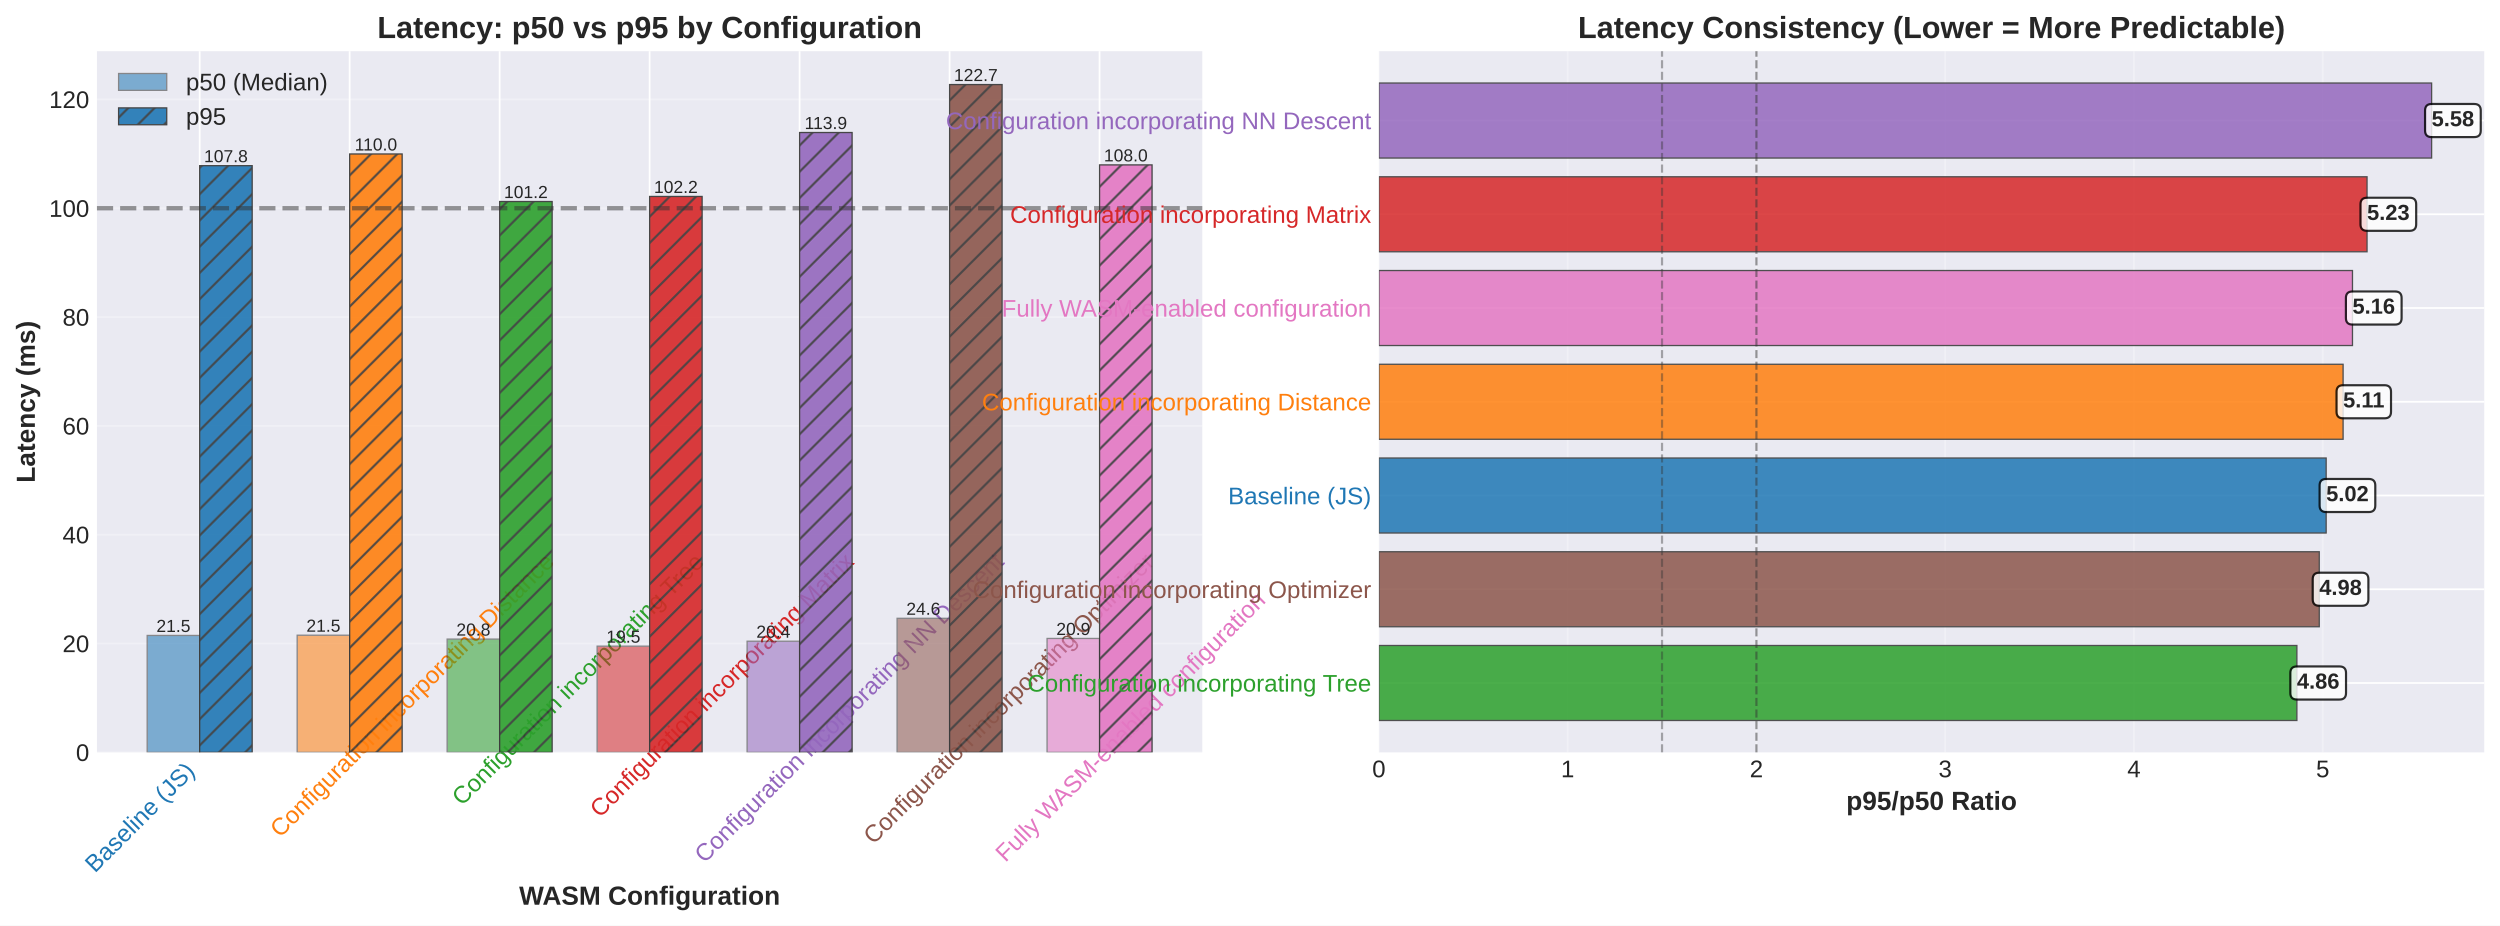
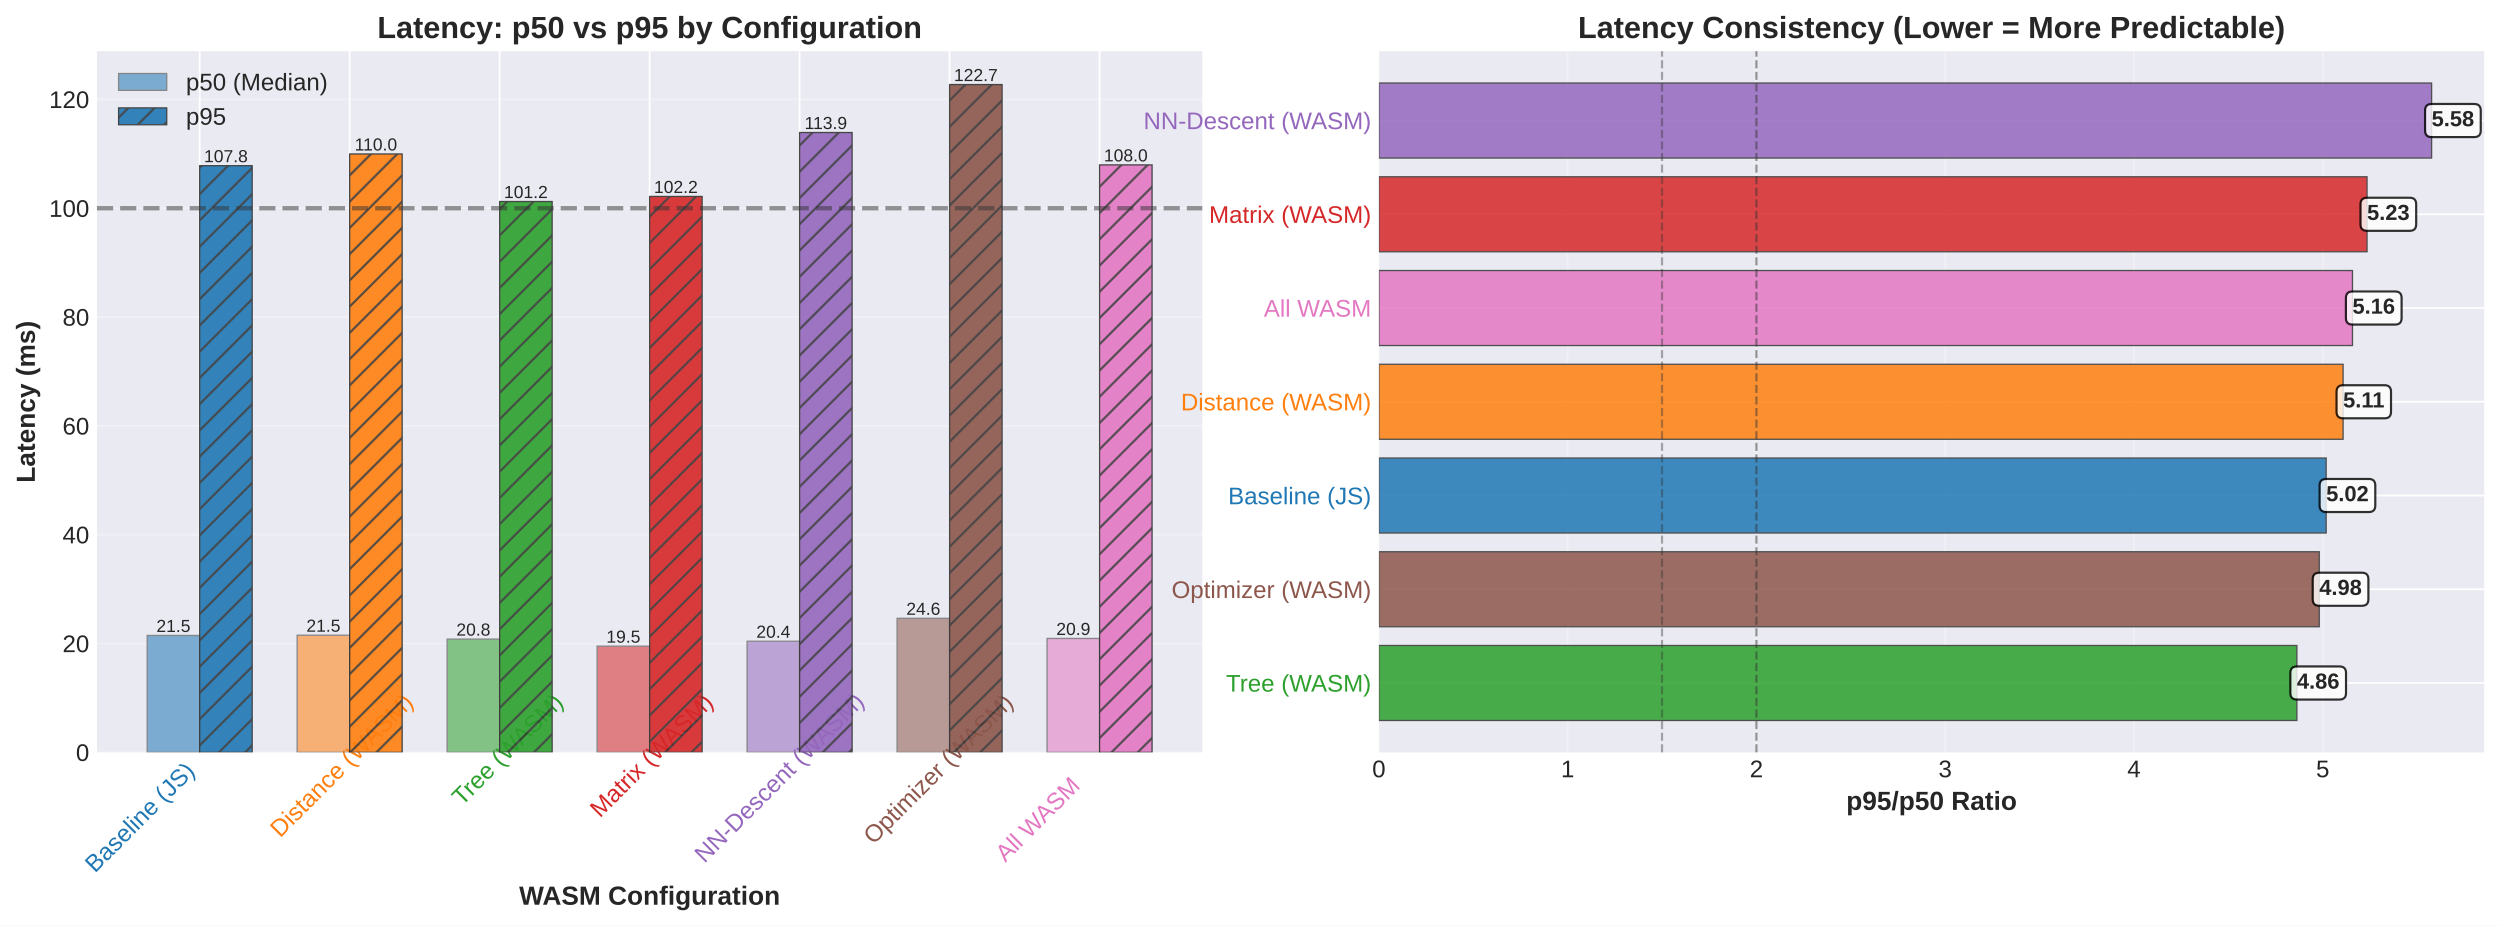
<svg xmlns="http://www.w3.org/2000/svg" width="1142.808pt" height="423.132pt" viewBox="0 0 1142.808 423.132" version="1.1">
  <defs>
    <style type="text/css">*{stroke-linejoin: round; stroke-linecap: butt}</style>
  </defs>
  <g id="figure_1">
    <g id="patch_1">
      <path d="M 0 423.132  L 1142.808 423.132  L 1142.808 -0  L 0 -0  z " style="fill: #ffffff" />
    </g>
    <g id="axes_1">
      <g id="patch_2">
        <path d="M 44.312 343.922  L 549.6 343.922  L 549.6 23.392  L 44.312 23.392  z " style="fill: #eaeaf2" />
      </g>
      <g id="matplotlib.axis_1">
        <g id="xtick_1">
          <g id="line2d_1">
            <path d="M 91.276 343.922  L 91.276 23.392  " clip-path="url(#p7d167f89d7)" style="fill: none; stroke: #ffffff; stroke-width: 0.8; stroke-linecap: round" />
          </g>
          <g id="line2d_2" />
          <g id="text_1">
            <text style="font-size: 11px; font-family: 'Arial', 'Liberation Sans', 'DejaVu Sans', 'Bitstream Vera Sans', sans-serif; fill: #1f77b4" transform="translate(43.38555 399.3372) rotate(-45)">Baseline (JS)</text>
          </g>
        </g>
        <g id="xtick_2">
          <g id="line2d_3">
            <path d="M 159.836 343.922  L 159.836 23.392  " clip-path="url(#p7d167f89d7)" style="fill: none; stroke: #ffffff; stroke-width: 0.8; stroke-linecap: round" />
          </g>
          <g id="line2d_4" />
          <g id="text_2">
-             <text style="font-size: 11px; font-family: 'Arial', 'Liberation Sans', 'DejaVu Sans', 'Bitstream Vera Sans', sans-serif; fill: #ff7f0e" transform="translate(128.0295 383.2498) rotate(-45)">Configuration incorporating Distance</text>
+             <text style="font-size: 11px; font-family: 'Arial', 'Liberation Sans', 'DejaVu Sans', 'Bitstream Vera Sans', sans-serif; fill: #ff7f0e" transform="translate(128.0295 383.2498) rotate(-45)">Distance (WASM)</text>
          </g>
        </g>
        <g id="xtick_3">
          <g id="line2d_5">
            <path d="M 228.396 343.922  L 228.396 23.392  " clip-path="url(#p7d167f89d7)" style="fill: none; stroke: #ffffff; stroke-width: 0.8; stroke-linecap: round" />
          </g>
          <g id="line2d_6" />
          <g id="text_3">
-             <text style="font-size: 11px; font-family: 'Arial', 'Liberation Sans', 'DejaVu Sans', 'Bitstream Vera Sans', sans-serif; fill: #2ca02c" transform="translate(211.1506 368.6888) rotate(-45)">Configuration incorporating Tree</text>
+             <text style="font-size: 11px; font-family: 'Arial', 'Liberation Sans', 'DejaVu Sans', 'Bitstream Vera Sans', sans-serif; fill: #2ca02c" transform="translate(211.1506 368.6888) rotate(-45)">Tree (WASM)</text>
          </g>
        </g>
        <g id="xtick_4">
          <g id="line2d_7">
            <path d="M 296.956 343.922  L 296.956 23.392  " clip-path="url(#p7d167f89d7)" style="fill: none; stroke: #ffffff; stroke-width: 0.8; stroke-linecap: round" />
          </g>
          <g id="line2d_8" />
          <g id="text_4">
-             <text style="font-size: 11px; font-family: 'Arial', 'Liberation Sans', 'DejaVu Sans', 'Bitstream Vera Sans', sans-serif; fill: #d62728" transform="translate(274.238 374.1615) rotate(-45)">Configuration incorporating Matrix</text>
+             <text style="font-size: 11px; font-family: 'Arial', 'Liberation Sans', 'DejaVu Sans', 'Bitstream Vera Sans', sans-serif; fill: #d62728" transform="translate(274.238 374.1615) rotate(-45)">Matrix (WASM)</text>
          </g>
        </g>
        <g id="xtick_5">
          <g id="line2d_9">
            <path d="M 365.516 343.922  L 365.516 23.392  " clip-path="url(#p7d167f89d7)" style="fill: none; stroke: #ffffff; stroke-width: 0.8; stroke-linecap: round" />
          </g>
          <g id="line2d_10" />
          <g id="text_5">
-             <text style="font-size: 11px; font-family: 'Arial', 'Liberation Sans', 'DejaVu Sans', 'Bitstream Vera Sans', sans-serif; fill: #9467bd" transform="translate(322.0425 394.917) rotate(-45)">Configuration incorporating NN Descent</text>
+             <text style="font-size: 11px; font-family: 'Arial', 'Liberation Sans', 'DejaVu Sans', 'Bitstream Vera Sans', sans-serif; fill: #9467bd" transform="translate(322.0425 394.917) rotate(-45)">NN-Descent (WASM)</text>
          </g>
        </g>
        <g id="xtick_6">
          <g id="line2d_11">
            <path d="M 434.077 343.922  L 434.077 23.392  " clip-path="url(#p7d167f89d7)" style="fill: none; stroke: #ffffff; stroke-width: 0.8; stroke-linecap: round" />
          </g>
          <g id="line2d_12" />
          <g id="text_6">
-             <text style="font-size: 11px; font-family: 'Arial', 'Liberation Sans', 'DejaVu Sans', 'Bitstream Vera Sans', sans-serif; fill: #8c564b" transform="translate(399.2546 386.3647) rotate(-45)">Configuration incorporating Optimizer</text>
+             <text style="font-size: 11px; font-family: 'Arial', 'Liberation Sans', 'DejaVu Sans', 'Bitstream Vera Sans', sans-serif; fill: #8c564b" transform="translate(399.2546 386.3647) rotate(-45)">Optimizer (WASM)</text>
          </g>
        </g>
        <g id="xtick_7">
          <g id="line2d_13">
            <path d="M 502.637 343.922  L 502.637 23.392  " clip-path="url(#p7d167f89d7)" style="fill: none; stroke: #ffffff; stroke-width: 0.8; stroke-linecap: round" />
          </g>
          <g id="line2d_14" />
          <g id="text_7">
-             <text style="font-size: 11px; font-family: 'Arial', 'Liberation Sans', 'DejaVu Sans', 'Bitstream Vera Sans', sans-serif; fill: #e377c2" transform="translate(459.5929 394.4868) rotate(-45)">Fully WASM-enabled configuration</text>
+             <text style="font-size: 11px; font-family: 'Arial', 'Liberation Sans', 'DejaVu Sans', 'Bitstream Vera Sans', sans-serif; fill: #e377c2" transform="translate(459.5929 394.4868) rotate(-45)">All WASM</text>
          </g>
        </g>
        <g id="text_8">
          <text style="font-weight: 700; font-size: 12px; font-family: 'Arial', 'Liberation Sans', 'DejaVu Sans', 'Bitstream Vera Sans', sans-serif; text-anchor: middle; fill: #262626" x="296.956" y="413.564" transform="rotate(-0 296.9563 413.5637)">WASM Configuration</text>
        </g>
      </g>
      <g id="matplotlib.axis_2">
        <g id="ytick_1">
          <g id="line2d_15">
            <path d="M 44.312 343.922  L 549.6 343.922  " clip-path="url(#p7d167f89d7)" style="fill: none; stroke: #ffffff; stroke-opacity: 0.3; stroke-width: 0.8; stroke-linecap: round" />
          </g>
          <g id="line2d_16" />
          <g id="text_9">
            <text style="font-size: 11px; font-family: 'Arial', 'Liberation Sans', 'DejaVu Sans', 'Bitstream Vera Sans', sans-serif; text-anchor: end; fill: #262626" x="40.812" y="347.858" transform="rotate(-0 40.81234 347.8584)">0</text>
          </g>
        </g>
        <g id="ytick_2">
          <g id="line2d_17">
            <path d="M 44.312 294.176  L 549.6 294.176  " clip-path="url(#p7d167f89d7)" style="fill: none; stroke: #ffffff; stroke-opacity: 0.3; stroke-width: 0.8; stroke-linecap: round" />
          </g>
          <g id="line2d_18" />
          <g id="text_10">
            <text style="font-size: 11px; font-family: 'Arial', 'Liberation Sans', 'DejaVu Sans', 'Bitstream Vera Sans', sans-serif; text-anchor: end; fill: #262626" x="40.812" y="298.112" transform="rotate(-0 40.81234 298.1125)">20</text>
          </g>
        </g>
        <g id="ytick_3">
          <g id="line2d_19">
            <path d="M 44.312 244.43  L 549.6 244.43  " clip-path="url(#p7d167f89d7)" style="fill: none; stroke: #ffffff; stroke-opacity: 0.3; stroke-width: 0.8; stroke-linecap: round" />
          </g>
          <g id="line2d_20" />
          <g id="text_11">
            <text style="font-size: 11px; font-family: 'Arial', 'Liberation Sans', 'DejaVu Sans', 'Bitstream Vera Sans', sans-serif; text-anchor: end; fill: #262626" x="40.812" y="248.367" transform="rotate(-0 40.81234 248.3666)">40</text>
          </g>
        </g>
        <g id="ytick_4">
          <g id="line2d_21">
            <path d="M 44.312 194.684  L 549.6 194.684  " clip-path="url(#p7d167f89d7)" style="fill: none; stroke: #ffffff; stroke-opacity: 0.3; stroke-width: 0.8; stroke-linecap: round" />
          </g>
          <g id="line2d_22" />
          <g id="text_12">
            <text style="font-size: 11px; font-family: 'Arial', 'Liberation Sans', 'DejaVu Sans', 'Bitstream Vera Sans', sans-serif; text-anchor: end; fill: #262626" x="40.812" y="198.621" transform="rotate(-0 40.81234 198.6208)">60</text>
          </g>
        </g>
        <g id="ytick_5">
          <g id="line2d_23">
            <path d="M 44.312 144.938  L 549.6 144.938  " clip-path="url(#p7d167f89d7)" style="fill: none; stroke: #ffffff; stroke-opacity: 0.3; stroke-width: 0.8; stroke-linecap: round" />
          </g>
          <g id="line2d_24" />
          <g id="text_13">
            <text style="font-size: 11px; font-family: 'Arial', 'Liberation Sans', 'DejaVu Sans', 'Bitstream Vera Sans', sans-serif; text-anchor: end; fill: #262626" x="40.812" y="148.875" transform="rotate(-0 40.81234 148.8749)">80</text>
          </g>
        </g>
        <g id="ytick_6">
          <g id="line2d_25">
            <path d="M 44.312 95.192  L 549.6 95.192  " clip-path="url(#p7d167f89d7)" style="fill: none; stroke: #ffffff; stroke-opacity: 0.3; stroke-width: 0.8; stroke-linecap: round" />
          </g>
          <g id="line2d_26" />
          <g id="text_14">
            <text style="font-size: 11px; font-family: 'Arial', 'Liberation Sans', 'DejaVu Sans', 'Bitstream Vera Sans', sans-serif; text-anchor: end; fill: #262626" x="40.812" y="99.129" transform="rotate(-0 40.81234 99.12901)">100</text>
          </g>
        </g>
        <g id="ytick_7">
          <g id="line2d_27">
            <path d="M 44.312 45.446  L 549.6 45.446  " clip-path="url(#p7d167f89d7)" style="fill: none; stroke: #ffffff; stroke-opacity: 0.3; stroke-width: 0.8; stroke-linecap: round" />
          </g>
          <g id="line2d_28" />
          <g id="text_15">
            <text style="font-size: 11px; font-family: 'Arial', 'Liberation Sans', 'DejaVu Sans', 'Bitstream Vera Sans', sans-serif; text-anchor: end; fill: #262626" x="40.812" y="49.383" transform="rotate(-0 40.81234 49.38314)">120</text>
          </g>
        </g>
        <g id="text_16">
          <text style="font-weight: 700; font-size: 12px; font-family: 'Arial', 'Liberation Sans', 'DejaVu Sans', 'Bitstream Vera Sans', sans-serif; text-anchor: middle; fill: #262626" x="15.936" y="183.657" transform="rotate(-90 15.93562 183.6566)">Latency (ms)</text>
        </g>
      </g>
      <g id="patch_3">
        <path d="M 67.28 343.922  L 91.276 343.922  L 91.276 290.478  L 67.28 290.478  z " clip-path="url(#p7d167f89d7)" style="fill: #1f77b4; opacity: 0.55; stroke: #333333; stroke-width: 0.6; stroke-linejoin: miter" />
      </g>
      <g id="patch_4">
        <path d="M 135.84 343.922  L 159.836 343.922  L 159.836 290.37  L 135.84 290.37  z " clip-path="url(#p7d167f89d7)" style="fill: #ff7f0e; opacity: 0.55; stroke: #333333; stroke-width: 0.6; stroke-linejoin: miter" />
      </g>
      <g id="patch_5">
        <path d="M 204.4 343.922  L 228.396 343.922  L 228.396 292.144  L 204.4 292.144  z " clip-path="url(#p7d167f89d7)" style="fill: #2ca02c; opacity: 0.55; stroke: #333333; stroke-width: 0.6; stroke-linejoin: miter" />
      </g>
      <g id="patch_6">
        <path d="M 272.96 343.922  L 296.956 343.922  L 296.956 295.378  L 272.96 295.378  z " clip-path="url(#p7d167f89d7)" style="fill: #d62728; opacity: 0.55; stroke: #333333; stroke-width: 0.6; stroke-linejoin: miter" />
      </g>
      <g id="patch_7">
        <path d="M 341.52 343.922  L 365.516 343.922  L 365.516 293.114  L 341.52 293.114  z " clip-path="url(#p7d167f89d7)" style="fill: #9467bd; opacity: 0.55; stroke: #333333; stroke-width: 0.6; stroke-linejoin: miter" />
      </g>
      <g id="patch_8">
        <path d="M 410.08 343.922  L 434.077 343.922  L 434.077 282.643  L 410.08 282.643  z " clip-path="url(#p7d167f89d7)" style="fill: #8c564b; opacity: 0.55; stroke: #333333; stroke-width: 0.6; stroke-linejoin: miter" />
      </g>
      <g id="patch_9">
        <path d="M 478.641 343.922  L 502.637 343.922  L 502.637 291.854  L 478.641 291.854  z " clip-path="url(#p7d167f89d7)" style="fill: #e377c2; opacity: 0.55; stroke: #333333; stroke-width: 0.6; stroke-linejoin: miter" />
      </g>
      <g id="patch_10">
        <path d="M 91.276 343.922  L 115.272 343.922  L 115.272 75.734  L 91.276 75.734  z " clip-path="url(#p7d167f89d7)" style="fill: url(#h365c6e876c); opacity: 0.9; stroke: #333333; stroke-width: 0.6; stroke-linejoin: miter" />
      </g>
      <g id="patch_11">
        <path d="M 159.836 343.922  L 183.832 343.922  L 183.832 70.388  L 159.836 70.388  z " clip-path="url(#p7d167f89d7)" style="fill: url(#hfb92b39b15); opacity: 0.9; stroke: #333333; stroke-width: 0.6; stroke-linejoin: miter" />
      </g>
      <g id="patch_12">
        <path d="M 228.396 343.922  L 252.392 343.922  L 252.392 92.124  L 228.396 92.124  z " clip-path="url(#p7d167f89d7)" style="fill: url(#hc4e8694d15); opacity: 0.9; stroke: #333333; stroke-width: 0.6; stroke-linejoin: miter" />
      </g>
      <g id="patch_13">
        <path d="M 296.956 343.922  L 320.952 343.922  L 320.952 89.807  L 296.956 89.807  z " clip-path="url(#p7d167f89d7)" style="fill: url(#ha5bbc95d6c); opacity: 0.9; stroke: #333333; stroke-width: 0.6; stroke-linejoin: miter" />
      </g>
      <g id="patch_14">
        <path d="M 365.516 343.922  L 389.512 343.922  L 389.512 60.579  L 365.516 60.579  z " clip-path="url(#p7d167f89d7)" style="fill: url(#hbf3a1a3092); opacity: 0.9; stroke: #333333; stroke-width: 0.6; stroke-linejoin: miter" />
      </g>
      <g id="patch_15">
        <path d="M 434.077 343.922  L 458.073 343.922  L 458.073 38.655  L 434.077 38.655  z " clip-path="url(#p7d167f89d7)" style="fill: url(#hc1cb69dcd6); opacity: 0.9; stroke: #333333; stroke-width: 0.6; stroke-linejoin: miter" />
      </g>
      <g id="patch_16">
        <path d="M 502.637 343.922  L 526.633 343.922  L 526.633 75.381  L 502.637 75.381  z " clip-path="url(#p7d167f89d7)" style="fill: url(#h74aba30aff); opacity: 0.9; stroke: #333333; stroke-width: 0.6; stroke-linejoin: miter" />
      </g>
      <g id="line2d_29">
        <path d="M 44.312 95.192  L 549.6 95.192  " clip-path="url(#p7d167f89d7)" style="fill: none; stroke-dasharray: 7.4,3.2; stroke-dashoffset: 0; stroke: #333333; stroke-opacity: 0.5; stroke-width: 2" />
      </g>
      <g id="patch_17">
        <path d="M 44.312 343.922  L 44.312 23.392  " style="fill: none" />
      </g>
      <g id="patch_18">
        <path d="M 549.6 343.922  L 549.6 23.392  " style="fill: none" />
      </g>
      <g id="patch_19">
        <path d="M 44.312 343.922  L 549.6 343.922  " style="fill: none" />
      </g>
      <g id="patch_20">
        <path d="M 44.312 23.392  L 549.6 23.392  " style="fill: none" />
      </g>
      <g id="text_17">
        <text style="font-size: 8px; font-family: 'Arial', 'Liberation Sans', 'DejaVu Sans', 'Bitstream Vera Sans', sans-serif; text-anchor: middle; fill: #262626" x="79.278" y="288.888" transform="rotate(-0 79.278 288.8879)">21.5</text>
      </g>
      <g id="text_18">
        <text style="font-size: 8px; font-family: 'Arial', 'Liberation Sans', 'DejaVu Sans', 'Bitstream Vera Sans', sans-serif; text-anchor: middle; fill: #262626" x="147.838" y="288.78" transform="rotate(-0 147.8381 288.7801)">21.5</text>
      </g>
      <g id="text_19">
        <text style="font-size: 8px; font-family: 'Arial', 'Liberation Sans', 'DejaVu Sans', 'Bitstream Vera Sans', sans-serif; text-anchor: middle; fill: #262626" x="216.398" y="290.554" transform="rotate(-0 216.3982 290.5544)">20.8</text>
      </g>
      <g id="text_20">
        <text style="font-size: 8px; font-family: 'Arial', 'Liberation Sans', 'DejaVu Sans', 'Bitstream Vera Sans', sans-serif; text-anchor: middle; fill: #262626" x="284.958" y="293.788" transform="rotate(-0 284.9583 293.7879)">19.5</text>
      </g>
      <g id="text_21">
        <text style="font-size: 8px; font-family: 'Arial', 'Liberation Sans', 'DejaVu Sans', 'Bitstream Vera Sans', sans-serif; text-anchor: middle; fill: #262626" x="353.518" y="291.524" transform="rotate(-0 353.5184 291.5245)">20.4</text>
      </g>
      <g id="text_22">
        <text style="font-size: 8px; font-family: 'Arial', 'Liberation Sans', 'DejaVu Sans', 'Bitstream Vera Sans', sans-serif; text-anchor: middle; fill: #262626" x="422.079" y="281.053" transform="rotate(-0 422.0785 281.0529)">24.6</text>
      </g>
      <g id="text_23">
        <text style="font-size: 8px; font-family: 'Arial', 'Liberation Sans', 'DejaVu Sans', 'Bitstream Vera Sans', sans-serif; text-anchor: middle; fill: #262626" x="490.639" y="290.264" transform="rotate(-0 490.6386 290.2642)">20.9</text>
      </g>
      <g id="text_24">
        <text style="font-size: 8px; font-family: 'Arial', 'Liberation Sans', 'DejaVu Sans', 'Bitstream Vera Sans', sans-serif; text-anchor: middle; fill: #262626" x="103.274" y="74.144" transform="rotate(-0 103.274 74.14366)">107.8</text>
      </g>
      <g id="text_25">
        <text style="font-size: 8px; font-family: 'Arial', 'Liberation Sans', 'DejaVu Sans', 'Bitstream Vera Sans', sans-serif; text-anchor: middle; fill: #262626" x="171.834" y="68.798" transform="rotate(-0 171.8341 68.79824)">110.0</text>
      </g>
      <g id="text_26">
        <text style="font-size: 8px; font-family: 'Arial', 'Liberation Sans', 'DejaVu Sans', 'Bitstream Vera Sans', sans-serif; text-anchor: middle; fill: #262626" x="240.394" y="90.534" transform="rotate(-0 240.3942 90.53379)">101.2</text>
      </g>
      <g id="text_27">
        <text style="font-size: 8px; font-family: 'Arial', 'Liberation Sans', 'DejaVu Sans', 'Bitstream Vera Sans', sans-serif; text-anchor: middle; fill: #262626" x="308.954" y="88.217" transform="rotate(-0 308.9543 88.21722)">102.2</text>
      </g>
      <g id="text_28">
        <text style="font-size: 8px; font-family: 'Arial', 'Liberation Sans', 'DejaVu Sans', 'Bitstream Vera Sans', sans-serif; text-anchor: middle; fill: #262626" x="377.514" y="58.989" transform="rotate(-0 377.5144 58.98926)">113.9</text>
      </g>
      <g id="text_29">
        <text style="font-size: 8px; font-family: 'Arial', 'Liberation Sans', 'DejaVu Sans', 'Bitstream Vera Sans', sans-serif; text-anchor: middle; fill: #262626" x="446.075" y="37.065" transform="rotate(-0 446.0745 37.0649)">122.7</text>
      </g>
      <g id="text_30">
        <text style="font-size: 8px; font-family: 'Arial', 'Liberation Sans', 'DejaVu Sans', 'Bitstream Vera Sans', sans-serif; text-anchor: middle; fill: #262626" x="514.635" y="73.791" transform="rotate(-0 514.6347 73.79092)">108.0</text>
      </g>
      <g id="text_31">
        <text style="font-weight: 700; font-size: 14px; font-family: 'Arial', 'Liberation Sans', 'DejaVu Sans', 'Bitstream Vera Sans', sans-serif; text-anchor: middle; fill: #262626" x="296.956" y="17.392" transform="rotate(-0 296.9563 17.39156)">Latency: p50 vs p95 by Configuration</text>
      </g>
      <g id="legend_1">
        <g id="patch_21">
          <path d="M 54.212 41.299  L 76.212 41.299  L 76.212 33.599  L 54.212 33.599  z " style="fill: #1f77b4; opacity: 0.55; stroke: #333333; stroke-width: 0.6; stroke-linejoin: miter" />
        </g>
        <g id="text_32">
          <text style="font-size: 11px; font-family: 'Arial', 'Liberation Sans', 'DejaVu Sans', 'Bitstream Vera Sans', sans-serif; text-anchor: start; fill: #262626" x="85.012" y="41.299" transform="rotate(-0 85.01234 41.29922)">p50 (Median)</text>
        </g>
        <g id="patch_22">
          <path d="M 54.212 57.021  L 76.212 57.021  L 76.212 49.321  L 54.212 49.321  z " style="fill: url(#h365c6e876c); opacity: 0.9; stroke: #333333; stroke-width: 0.6; stroke-linejoin: miter" />
        </g>
        <g id="text_33">
          <text style="font-size: 11px; font-family: 'Arial', 'Liberation Sans', 'DejaVu Sans', 'Bitstream Vera Sans', sans-serif; text-anchor: start; fill: #262626" x="85.012" y="57.021" transform="rotate(-0 85.01234 57.02063)">p95</text>
        </g>
      </g>
    </g>
    <g id="axes_2">
      <g id="patch_23">
        <path d="M 630.32 343.922  L 1135.608 343.922  L 1135.608 23.392  L 630.32 23.392  z " style="fill: #eaeaf2" />
      </g>
      <g id="matplotlib.axis_3">
        <g id="xtick_8">
          <g id="line2d_30">
            <path d="M 630.32 343.922  L 630.32 23.392  " clip-path="url(#p99781aa9fd)" style="fill: none; stroke: #ffffff; stroke-opacity: 0.3; stroke-width: 0.8; stroke-linecap: round" />
          </g>
          <g id="line2d_31" />
          <g id="text_34">
            <text style="font-size: 11px; font-family: 'Arial', 'Liberation Sans', 'DejaVu Sans', 'Bitstream Vera Sans', sans-serif; text-anchor: middle; fill: #262626" x="630.32" y="355.295" transform="rotate(-0 630.3203 355.2952)">0</text>
          </g>
        </g>
        <g id="xtick_9">
          <g id="line2d_32">
            <path d="M 716.611 343.922  L 716.611 23.392  " clip-path="url(#p99781aa9fd)" style="fill: none; stroke: #ffffff; stroke-opacity: 0.3; stroke-width: 0.8; stroke-linecap: round" />
          </g>
          <g id="line2d_33" />
          <g id="text_35">
            <text style="font-size: 11px; font-family: 'Arial', 'Liberation Sans', 'DejaVu Sans', 'Bitstream Vera Sans', sans-serif; text-anchor: middle; fill: #262626" x="716.611" y="355.295" transform="rotate(-0 716.6108 355.2952)">1</text>
          </g>
        </g>
        <g id="xtick_10">
          <g id="line2d_34">
            <path d="M 802.901 343.922  L 802.901 23.392  " clip-path="url(#p99781aa9fd)" style="fill: none; stroke: #ffffff; stroke-opacity: 0.3; stroke-width: 0.8; stroke-linecap: round" />
          </g>
          <g id="line2d_35" />
          <g id="text_36">
            <text style="font-size: 11px; font-family: 'Arial', 'Liberation Sans', 'DejaVu Sans', 'Bitstream Vera Sans', sans-serif; text-anchor: middle; fill: #262626" x="802.901" y="355.295" transform="rotate(-0 802.9012 355.2952)">2</text>
          </g>
        </g>
        <g id="xtick_11">
          <g id="line2d_36">
            <path d="M 889.192 343.922  L 889.192 23.392  " clip-path="url(#p99781aa9fd)" style="fill: none; stroke: #ffffff; stroke-opacity: 0.3; stroke-width: 0.8; stroke-linecap: round" />
          </g>
          <g id="line2d_37" />
          <g id="text_37">
            <text style="font-size: 11px; font-family: 'Arial', 'Liberation Sans', 'DejaVu Sans', 'Bitstream Vera Sans', sans-serif; text-anchor: middle; fill: #262626" x="889.192" y="355.295" transform="rotate(-0 889.1917 355.2952)">3</text>
          </g>
        </g>
        <g id="xtick_12">
          <g id="line2d_38">
            <path d="M 975.482 343.922  L 975.482 23.392  " clip-path="url(#p99781aa9fd)" style="fill: none; stroke: #ffffff; stroke-opacity: 0.3; stroke-width: 0.8; stroke-linecap: round" />
          </g>
          <g id="line2d_39" />
          <g id="text_38">
            <text style="font-size: 11px; font-family: 'Arial', 'Liberation Sans', 'DejaVu Sans', 'Bitstream Vera Sans', sans-serif; text-anchor: middle; fill: #262626" x="975.482" y="355.295" transform="rotate(-0 975.4821 355.2952)">4</text>
          </g>
        </g>
        <g id="xtick_13">
          <g id="line2d_40">
            <path d="M 1061.773 343.922  L 1061.773 23.392  " clip-path="url(#p99781aa9fd)" style="fill: none; stroke: #ffffff; stroke-opacity: 0.3; stroke-width: 0.8; stroke-linecap: round" />
          </g>
          <g id="line2d_41" />
          <g id="text_39">
            <text style="font-size: 11px; font-family: 'Arial', 'Liberation Sans', 'DejaVu Sans', 'Bitstream Vera Sans', sans-serif; text-anchor: middle; fill: #262626" x="1061.773" y="355.295" transform="rotate(-0 1061.773 355.2952)">5</text>
          </g>
        </g>
        <g id="text_40">
          <text style="font-weight: 700; font-size: 12px; font-family: 'Arial', 'Liberation Sans', 'DejaVu Sans', 'Bitstream Vera Sans', sans-serif; text-anchor: middle; fill: #262626" x="882.964" y="370.217" transform="rotate(-0 882.9643 370.217)">p95/p50 Ratio</text>
        </g>
      </g>
      <g id="matplotlib.axis_4">
        <g id="ytick_8">
          <g id="line2d_42">
            <path d="M 630.32 312.211  L 1135.608 312.211  " clip-path="url(#p99781aa9fd)" style="fill: none; stroke: #ffffff; stroke-width: 0.8; stroke-linecap: round" />
          </g>
          <g id="line2d_43" />
          <g id="text_41">
-             <text style="font-size: 11px; font-family: 'Arial', 'Liberation Sans', 'DejaVu Sans', 'Bitstream Vera Sans', sans-serif; text-anchor: end; fill: #2ca02c" x="626.82" y="316.148" transform="rotate(-0 626.8203 316.1482)">Configuration incorporating Tree</text>
+             <text style="font-size: 11px; font-family: 'Arial', 'Liberation Sans', 'DejaVu Sans', 'Bitstream Vera Sans', sans-serif; text-anchor: end; fill: #2ca02c" x="626.82" y="316.148" transform="rotate(-0 626.8203 316.1482)">Tree (WASM)</text>
          </g>
        </g>
        <g id="ytick_9">
          <g id="line2d_44">
            <path d="M 630.32 269.36  L 1135.608 269.36  " clip-path="url(#p99781aa9fd)" style="fill: none; stroke: #ffffff; stroke-width: 0.8; stroke-linecap: round" />
          </g>
          <g id="line2d_45" />
          <g id="text_42">
-             <text style="font-size: 11px; font-family: 'Arial', 'Liberation Sans', 'DejaVu Sans', 'Bitstream Vera Sans', sans-serif; text-anchor: end; fill: #8c564b" x="626.82" y="273.367" transform="rotate(-0 626.8203 273.367)">Configuration incorporating Optimizer</text>
+             <text style="font-size: 11px; font-family: 'Arial', 'Liberation Sans', 'DejaVu Sans', 'Bitstream Vera Sans', sans-serif; text-anchor: end; fill: #8c564b" x="626.82" y="273.367" transform="rotate(-0 626.8203 273.367)">Optimizer (WASM)</text>
          </g>
        </g>
        <g id="ytick_10">
          <g id="line2d_46">
            <path d="M 630.32 226.508  L 1135.608 226.508  " clip-path="url(#p99781aa9fd)" style="fill: none; stroke: #ffffff; stroke-width: 0.8; stroke-linecap: round" />
          </g>
          <g id="line2d_47" />
          <g id="text_43">
            <text style="font-size: 11px; font-family: 'Arial', 'Liberation Sans', 'DejaVu Sans', 'Bitstream Vera Sans', sans-serif; text-anchor: end; fill: #1f77b4" x="626.82" y="230.512" transform="rotate(-0 626.8203 230.512)">Baseline (JS)</text>
          </g>
        </g>
        <g id="ytick_11">
          <g id="line2d_48">
            <path d="M 630.32 183.657  L 1135.608 183.657  " clip-path="url(#p99781aa9fd)" style="fill: none; stroke: #ffffff; stroke-width: 0.8; stroke-linecap: round" />
          </g>
          <g id="line2d_49" />
          <g id="text_44">
-             <text style="font-size: 11px; font-family: 'Arial', 'Liberation Sans', 'DejaVu Sans', 'Bitstream Vera Sans', sans-serif; text-anchor: end; fill: #ff7f0e" x="626.82" y="187.593" transform="rotate(-0 626.8203 187.5934)">Configuration incorporating Distance</text>
+             <text style="font-size: 11px; font-family: 'Arial', 'Liberation Sans', 'DejaVu Sans', 'Bitstream Vera Sans', sans-serif; text-anchor: end; fill: #ff7f0e" x="626.82" y="187.593" transform="rotate(-0 626.8203 187.5934)">Distance (WASM)</text>
          </g>
        </g>
        <g id="ytick_12">
          <g id="line2d_50">
            <path d="M 630.32 140.805  L 1135.608 140.805  " clip-path="url(#p99781aa9fd)" style="fill: none; stroke: #ffffff; stroke-width: 0.8; stroke-linecap: round" />
          </g>
          <g id="line2d_51" />
          <g id="text_45">
-             <text style="font-size: 11px; font-family: 'Arial', 'Liberation Sans', 'DejaVu Sans', 'Bitstream Vera Sans', sans-serif; text-anchor: end; fill: #e377c2" x="626.82" y="144.742" transform="rotate(-0 626.8203 144.7418)">Fully WASM-enabled configuration</text>
+             <text style="font-size: 11px; font-family: 'Arial', 'Liberation Sans', 'DejaVu Sans', 'Bitstream Vera Sans', sans-serif; text-anchor: end; fill: #e377c2" x="626.82" y="144.742" transform="rotate(-0 626.8203 144.7418)">All WASM</text>
          </g>
        </g>
        <g id="ytick_13">
          <g id="line2d_52">
            <path d="M 630.32 97.953  L 1135.608 97.953  " clip-path="url(#p99781aa9fd)" style="fill: none; stroke: #ffffff; stroke-width: 0.8; stroke-linecap: round" />
          </g>
          <g id="line2d_53" />
          <g id="text_46">
-             <text style="font-size: 11px; font-family: 'Arial', 'Liberation Sans', 'DejaVu Sans', 'Bitstream Vera Sans', sans-serif; text-anchor: end; fill: #d62728" x="626.82" y="101.89" transform="rotate(-0 626.8203 101.8902)">Configuration incorporating Matrix</text>
+             <text style="font-size: 11px; font-family: 'Arial', 'Liberation Sans', 'DejaVu Sans', 'Bitstream Vera Sans', sans-serif; text-anchor: end; fill: #d62728" x="626.82" y="101.89" transform="rotate(-0 626.8203 101.8902)">Matrix (WASM)</text>
          </g>
        </g>
        <g id="ytick_14">
          <g id="line2d_54">
            <path d="M 630.32 55.102  L 1135.608 55.102  " clip-path="url(#p99781aa9fd)" style="fill: none; stroke: #ffffff; stroke-width: 0.8; stroke-linecap: round" />
          </g>
          <g id="line2d_55" />
          <g id="text_47">
-             <text style="font-size: 11px; font-family: 'Arial', 'Liberation Sans', 'DejaVu Sans', 'Bitstream Vera Sans', sans-serif; text-anchor: end; fill: #9467bd" x="626.82" y="59.039" transform="rotate(-0 626.8203 59.03855)">Configuration incorporating NN Descent</text>
+             <text style="font-size: 11px; font-family: 'Arial', 'Liberation Sans', 'DejaVu Sans', 'Bitstream Vera Sans', sans-serif; text-anchor: end; fill: #9467bd" x="626.82" y="59.039" transform="rotate(-0 626.8203 59.03855)">NN-Descent (WASM)</text>
          </g>
        </g>
      </g>
      <g id="patch_24">
        <path d="M 630.32 329.352  L 1049.96 329.352  L 1049.96 295.071  L 630.32 295.071  z " clip-path="url(#p99781aa9fd)" style="fill: #2ca02c; opacity: 0.85; stroke: #333333; stroke-width: 0.6; stroke-linejoin: miter" />
      </g>
      <g id="patch_25">
        <path d="M 630.32 286.5  L 1060.186 286.5  L 1060.186 252.219  L 630.32 252.219  z " clip-path="url(#p99781aa9fd)" style="fill: #8c564b; opacity: 0.85; stroke: #333333; stroke-width: 0.6; stroke-linejoin: miter" />
      </g>
      <g id="patch_26">
        <path d="M 630.32 243.649  L 1063.338 243.649  L 1063.338 209.368  L 630.32 209.368  z " clip-path="url(#p99781aa9fd)" style="fill: #1f77b4; opacity: 0.85; stroke: #333333; stroke-width: 0.6; stroke-linejoin: miter" />
      </g>
      <g id="patch_27">
        <path d="M 630.32 200.797  L 1071.08 200.797  L 1071.08 166.516  L 630.32 166.516  z " clip-path="url(#p99781aa9fd)" style="fill: #ff7f0e; opacity: 0.85; stroke: #333333; stroke-width: 0.6; stroke-linejoin: miter" />
      </g>
      <g id="patch_28">
        <path d="M 630.32 157.946  L 1075.369 157.946  L 1075.369 123.664  L 630.32 123.664  z " clip-path="url(#p99781aa9fd)" style="fill: #e377c2; opacity: 0.85; stroke: #333333; stroke-width: 0.6; stroke-linejoin: miter" />
      </g>
      <g id="patch_29">
        <path d="M 630.32 115.094  L 1082.03 115.094  L 1082.03 80.813  L 630.32 80.813  z " clip-path="url(#p99781aa9fd)" style="fill: #d62728; opacity: 0.85; stroke: #333333; stroke-width: 0.6; stroke-linejoin: miter" />
      </g>
      <g id="patch_30">
        <path d="M 630.32 72.242  L 1111.547 72.242  L 1111.547 37.961  L 630.32 37.961  z " clip-path="url(#p99781aa9fd)" style="fill: #9467bd; opacity: 0.85; stroke: #333333; stroke-width: 0.6; stroke-linejoin: miter" />
      </g>
      <g id="line2d_56">
        <path d="M 759.756 343.922  L 759.756 23.392  " clip-path="url(#p99781aa9fd)" style="fill: none; stroke-dasharray: 3.7,1.6; stroke-dashoffset: 0; stroke: #333333; stroke-opacity: 0.4" />
      </g>
      <g id="line2d_57">
        <path d="M 802.901 343.922  L 802.901 23.392  " clip-path="url(#p99781aa9fd)" style="fill: none; stroke-dasharray: 3.7,1.6; stroke-dashoffset: 0; stroke: #333333; stroke-opacity: 0.5" />
      </g>
      <g id="patch_31">
        <path d="M 630.32 343.922  L 630.32 23.392  " style="fill: none" />
      </g>
      <g id="patch_32">
        <path d="M 1135.608 343.922  L 1135.608 23.392  " style="fill: none" />
      </g>
      <g id="patch_33">
        <path d="M 630.32 343.922  L 1135.608 343.922  " style="fill: none" />
      </g>
      <g id="patch_34">
        <path d="M 630.32 23.392  L 1135.608 23.392  " style="fill: none" />
      </g>
      <g id="text_48">
        <g id="patch_35">
          <path d="M 1049.96 319.777  L 1069.421 319.777  Q 1072.421 319.777 1072.421 316.777  L 1072.421 307.646  Q 1072.421 304.646 1069.421 304.646  L 1049.96 304.646  Q 1046.96 304.646 1046.96 307.646  L 1046.96 316.777  Q 1046.96 319.777 1049.96 319.777  z " style="fill: #ffffff; opacity: 0.8; stroke: #000000; stroke-linejoin: miter" />
        </g>
        <text style="font-weight: 700; font-size: 10px; font-family: 'Arial', 'Liberation Sans', 'DejaVu Sans', 'Bitstream Vera Sans', sans-serif; text-anchor: start; fill: #262626" x="1049.96" y="314.804" transform="rotate(-0 1049.96 314.8036)">4.86</text>
      </g>
      <g id="text_49">
        <g id="patch_36">
          <path d="M 1060.186 276.925  L 1079.647 276.925  Q 1082.647 276.925 1082.647 273.925  L 1082.647 264.794  Q 1082.647 261.794 1079.647 261.794  L 1060.186 261.794  Q 1057.186 261.794 1057.186 264.794  L 1057.186 273.925  Q 1057.186 276.925 1060.186 276.925  z " style="fill: #ffffff; opacity: 0.8; stroke: #000000; stroke-linejoin: miter" />
        </g>
        <text style="font-weight: 700; font-size: 10px; font-family: 'Arial', 'Liberation Sans', 'DejaVu Sans', 'Bitstream Vera Sans', sans-serif; text-anchor: start; fill: #262626" x="1060.186" y="271.952" transform="rotate(-0 1060.186 271.952)">4.98</text>
      </g>
      <g id="text_50">
        <g id="patch_37">
          <path d="M 1063.338 234.074  L 1082.799 234.074  Q 1085.799 234.074 1085.799 231.074  L 1085.799 221.943  Q 1085.799 218.943 1082.799 218.943  L 1063.338 218.943  Q 1060.338 218.943 1060.338 221.943  L 1060.338 231.074  Q 1060.338 234.074 1063.338 234.074  z " style="fill: #ffffff; opacity: 0.8; stroke: #000000; stroke-linejoin: miter" />
        </g>
        <text style="font-weight: 700; font-size: 10px; font-family: 'Arial', 'Liberation Sans', 'DejaVu Sans', 'Bitstream Vera Sans', sans-serif; text-anchor: start; fill: #262626" x="1063.338" y="229.1" transform="rotate(-0 1063.338 229.1004)">5.02</text>
      </g>
      <g id="text_51">
        <g id="patch_38">
          <path d="M 1071.08 191.222  L 1089.991 191.222  Q 1092.991 191.222 1092.991 188.222  L 1092.991 179.091  Q 1092.991 176.091 1089.991 176.091  L 1071.08 176.091  Q 1068.08 176.091 1068.08 179.091  L 1068.08 188.222  Q 1068.08 191.222 1071.08 191.222  z " style="fill: #ffffff; opacity: 0.8; stroke: #000000; stroke-linejoin: miter" />
        </g>
        <text style="font-weight: 700; font-size: 10px; font-family: 'Arial', 'Liberation Sans', 'DejaVu Sans', 'Bitstream Vera Sans', sans-serif; text-anchor: start; fill: #262626" x="1071.08" y="186.249" transform="rotate(-0 1071.08 186.2488)">5.11</text>
      </g>
      <g id="text_52">
        <g id="patch_39">
          <path d="M 1075.369 148.371  L 1094.83 148.371  Q 1097.83 148.371 1097.83 145.371  L 1097.83 136.239  Q 1097.83 133.239 1094.83 133.239  L 1075.369 133.239  Q 1072.369 133.239 1072.369 136.239  L 1072.369 145.371  Q 1072.369 148.371 1075.369 148.371  z " style="fill: #ffffff; opacity: 0.8; stroke: #000000; stroke-linejoin: miter" />
        </g>
        <text style="font-weight: 700; font-size: 10px; font-family: 'Arial', 'Liberation Sans', 'DejaVu Sans', 'Bitstream Vera Sans', sans-serif; text-anchor: start; fill: #262626" x="1075.369" y="143.397" transform="rotate(-0 1075.369 143.3971)">5.16</text>
      </g>
      <g id="text_53">
        <g id="patch_40">
          <path d="M 1082.03 105.519  L 1101.491 105.519  Q 1104.491 105.519 1104.491 102.519  L 1104.491 93.388  Q 1104.491 90.388 1101.491 90.388  L 1082.03 90.388  Q 1079.03 90.388 1079.03 93.388  L 1079.03 102.519  Q 1079.03 105.519 1082.03 105.519  z " style="fill: #ffffff; opacity: 0.8; stroke: #000000; stroke-linejoin: miter" />
        </g>
        <text style="font-weight: 700; font-size: 10px; font-family: 'Arial', 'Liberation Sans', 'DejaVu Sans', 'Bitstream Vera Sans', sans-serif; text-anchor: start; fill: #262626" x="1082.03" y="100.546" transform="rotate(-0 1082.03 100.5455)">5.23</text>
      </g>
      <g id="text_54">
        <g id="patch_41">
          <path d="M 1111.547 62.667  L 1131.008 62.667  Q 1134.008 62.667 1134.008 59.667  L 1134.008 50.536  Q 1134.008 47.536 1131.008 47.536  L 1111.547 47.536  Q 1108.547 47.536 1108.547 50.536  L 1108.547 59.667  Q 1108.547 62.667 1111.547 62.667  z " style="fill: #ffffff; opacity: 0.8; stroke: #000000; stroke-linejoin: miter" />
        </g>
        <text style="font-weight: 700; font-size: 10px; font-family: 'Arial', 'Liberation Sans', 'DejaVu Sans', 'Bitstream Vera Sans', sans-serif; text-anchor: start; fill: #262626" x="1111.547" y="57.694" transform="rotate(-0 1111.547 57.69394)">5.58</text>
      </g>
      <g id="text_55">
        <text style="font-weight: 700; font-size: 14px; font-family: 'Arial', 'Liberation Sans', 'DejaVu Sans', 'Bitstream Vera Sans', sans-serif; text-anchor: middle; fill: #262626" x="882.964" y="17.392" transform="rotate(-0 882.9643 17.39156)">Latency Consistency (Lower = More Predictable)</text>
      </g>
    </g>
  </g>
  <defs>
    <clipPath id="p7d167f89d7">
      <rect x="44.312" y="23.392" width="505.288" height="320.53" />
    </clipPath>
    <clipPath id="p99781aa9fd">
      <rect x="630.32" y="23.392" width="505.288" height="320.53" />
    </clipPath>
  </defs>
  <defs>
    <pattern id="h365c6e876c" patternUnits="userSpaceOnUse" x="0" y="0" width="72" height="72">
      <rect x="0" y="0" width="73" height="73" fill="#1f77b4" />
      <path d="M -36 36  L 36 -36  M -30 42  L 42 -30  M -24 48  L 48 -24  M -18 54  L 54 -18  M -12 60  L 60 -12  M -6 66  L 66 -6  M 0 72  L 72 0  M 6 78  L 78 6  M 12 84  L 84 12  M 18 90  L 90 18  M 24 96  L 96 24  M 30 102  L 102 30  M 36 108  L 108 36  " style="fill: #333333; stroke: #333333; stroke-width: 1.0; stroke-linecap: butt; stroke-linejoin: miter; stroke-opacity: 0.9" />
    </pattern>
    <pattern id="hfb92b39b15" patternUnits="userSpaceOnUse" x="0" y="0" width="72" height="72">
      <rect x="0" y="0" width="73" height="73" fill="#ff7f0e" />
      <path d="M -36 36  L 36 -36  M -30 42  L 42 -30  M -24 48  L 48 -24  M -18 54  L 54 -18  M -12 60  L 60 -12  M -6 66  L 66 -6  M 0 72  L 72 0  M 6 78  L 78 6  M 12 84  L 84 12  M 18 90  L 90 18  M 24 96  L 96 24  M 30 102  L 102 30  M 36 108  L 108 36  " style="fill: #333333; stroke: #333333; stroke-width: 1.0; stroke-linecap: butt; stroke-linejoin: miter; stroke-opacity: 0.9" />
    </pattern>
    <pattern id="hc4e8694d15" patternUnits="userSpaceOnUse" x="0" y="0" width="72" height="72">
      <rect x="0" y="0" width="73" height="73" fill="#2ca02c" />
      <path d="M -36 36  L 36 -36  M -30 42  L 42 -30  M -24 48  L 48 -24  M -18 54  L 54 -18  M -12 60  L 60 -12  M -6 66  L 66 -6  M 0 72  L 72 0  M 6 78  L 78 6  M 12 84  L 84 12  M 18 90  L 90 18  M 24 96  L 96 24  M 30 102  L 102 30  M 36 108  L 108 36  " style="fill: #333333; stroke: #333333; stroke-width: 1.0; stroke-linecap: butt; stroke-linejoin: miter; stroke-opacity: 0.9" />
    </pattern>
    <pattern id="ha5bbc95d6c" patternUnits="userSpaceOnUse" x="0" y="0" width="72" height="72">
      <rect x="0" y="0" width="73" height="73" fill="#d62728" />
      <path d="M -36 36  L 36 -36  M -30 42  L 42 -30  M -24 48  L 48 -24  M -18 54  L 54 -18  M -12 60  L 60 -12  M -6 66  L 66 -6  M 0 72  L 72 0  M 6 78  L 78 6  M 12 84  L 84 12  M 18 90  L 90 18  M 24 96  L 96 24  M 30 102  L 102 30  M 36 108  L 108 36  " style="fill: #333333; stroke: #333333; stroke-width: 1.0; stroke-linecap: butt; stroke-linejoin: miter; stroke-opacity: 0.9" />
    </pattern>
    <pattern id="hbf3a1a3092" patternUnits="userSpaceOnUse" x="0" y="0" width="72" height="72">
      <rect x="0" y="0" width="73" height="73" fill="#9467bd" />
      <path d="M -36 36  L 36 -36  M -30 42  L 42 -30  M -24 48  L 48 -24  M -18 54  L 54 -18  M -12 60  L 60 -12  M -6 66  L 66 -6  M 0 72  L 72 0  M 6 78  L 78 6  M 12 84  L 84 12  M 18 90  L 90 18  M 24 96  L 96 24  M 30 102  L 102 30  M 36 108  L 108 36  " style="fill: #333333; stroke: #333333; stroke-width: 1.0; stroke-linecap: butt; stroke-linejoin: miter; stroke-opacity: 0.9" />
    </pattern>
    <pattern id="hc1cb69dcd6" patternUnits="userSpaceOnUse" x="0" y="0" width="72" height="72">
      <rect x="0" y="0" width="73" height="73" fill="#8c564b" />
      <path d="M -36 36  L 36 -36  M -30 42  L 42 -30  M -24 48  L 48 -24  M -18 54  L 54 -18  M -12 60  L 60 -12  M -6 66  L 66 -6  M 0 72  L 72 0  M 6 78  L 78 6  M 12 84  L 84 12  M 18 90  L 90 18  M 24 96  L 96 24  M 30 102  L 102 30  M 36 108  L 108 36  " style="fill: #333333; stroke: #333333; stroke-width: 1.0; stroke-linecap: butt; stroke-linejoin: miter; stroke-opacity: 0.9" />
    </pattern>
    <pattern id="h74aba30aff" patternUnits="userSpaceOnUse" x="0" y="0" width="72" height="72">
      <rect x="0" y="0" width="73" height="73" fill="#e377c2" />
      <path d="M -36 36  L 36 -36  M -30 42  L 42 -30  M -24 48  L 48 -24  M -18 54  L 54 -18  M -12 60  L 60 -12  M -6 66  L 66 -6  M 0 72  L 72 0  M 6 78  L 78 6  M 12 84  L 84 12  M 18 90  L 90 18  M 24 96  L 96 24  M 30 102  L 102 30  M 36 108  L 108 36  " style="fill: #333333; stroke: #333333; stroke-width: 1.0; stroke-linecap: butt; stroke-linejoin: miter; stroke-opacity: 0.9" />
    </pattern>
  </defs>
</svg>
